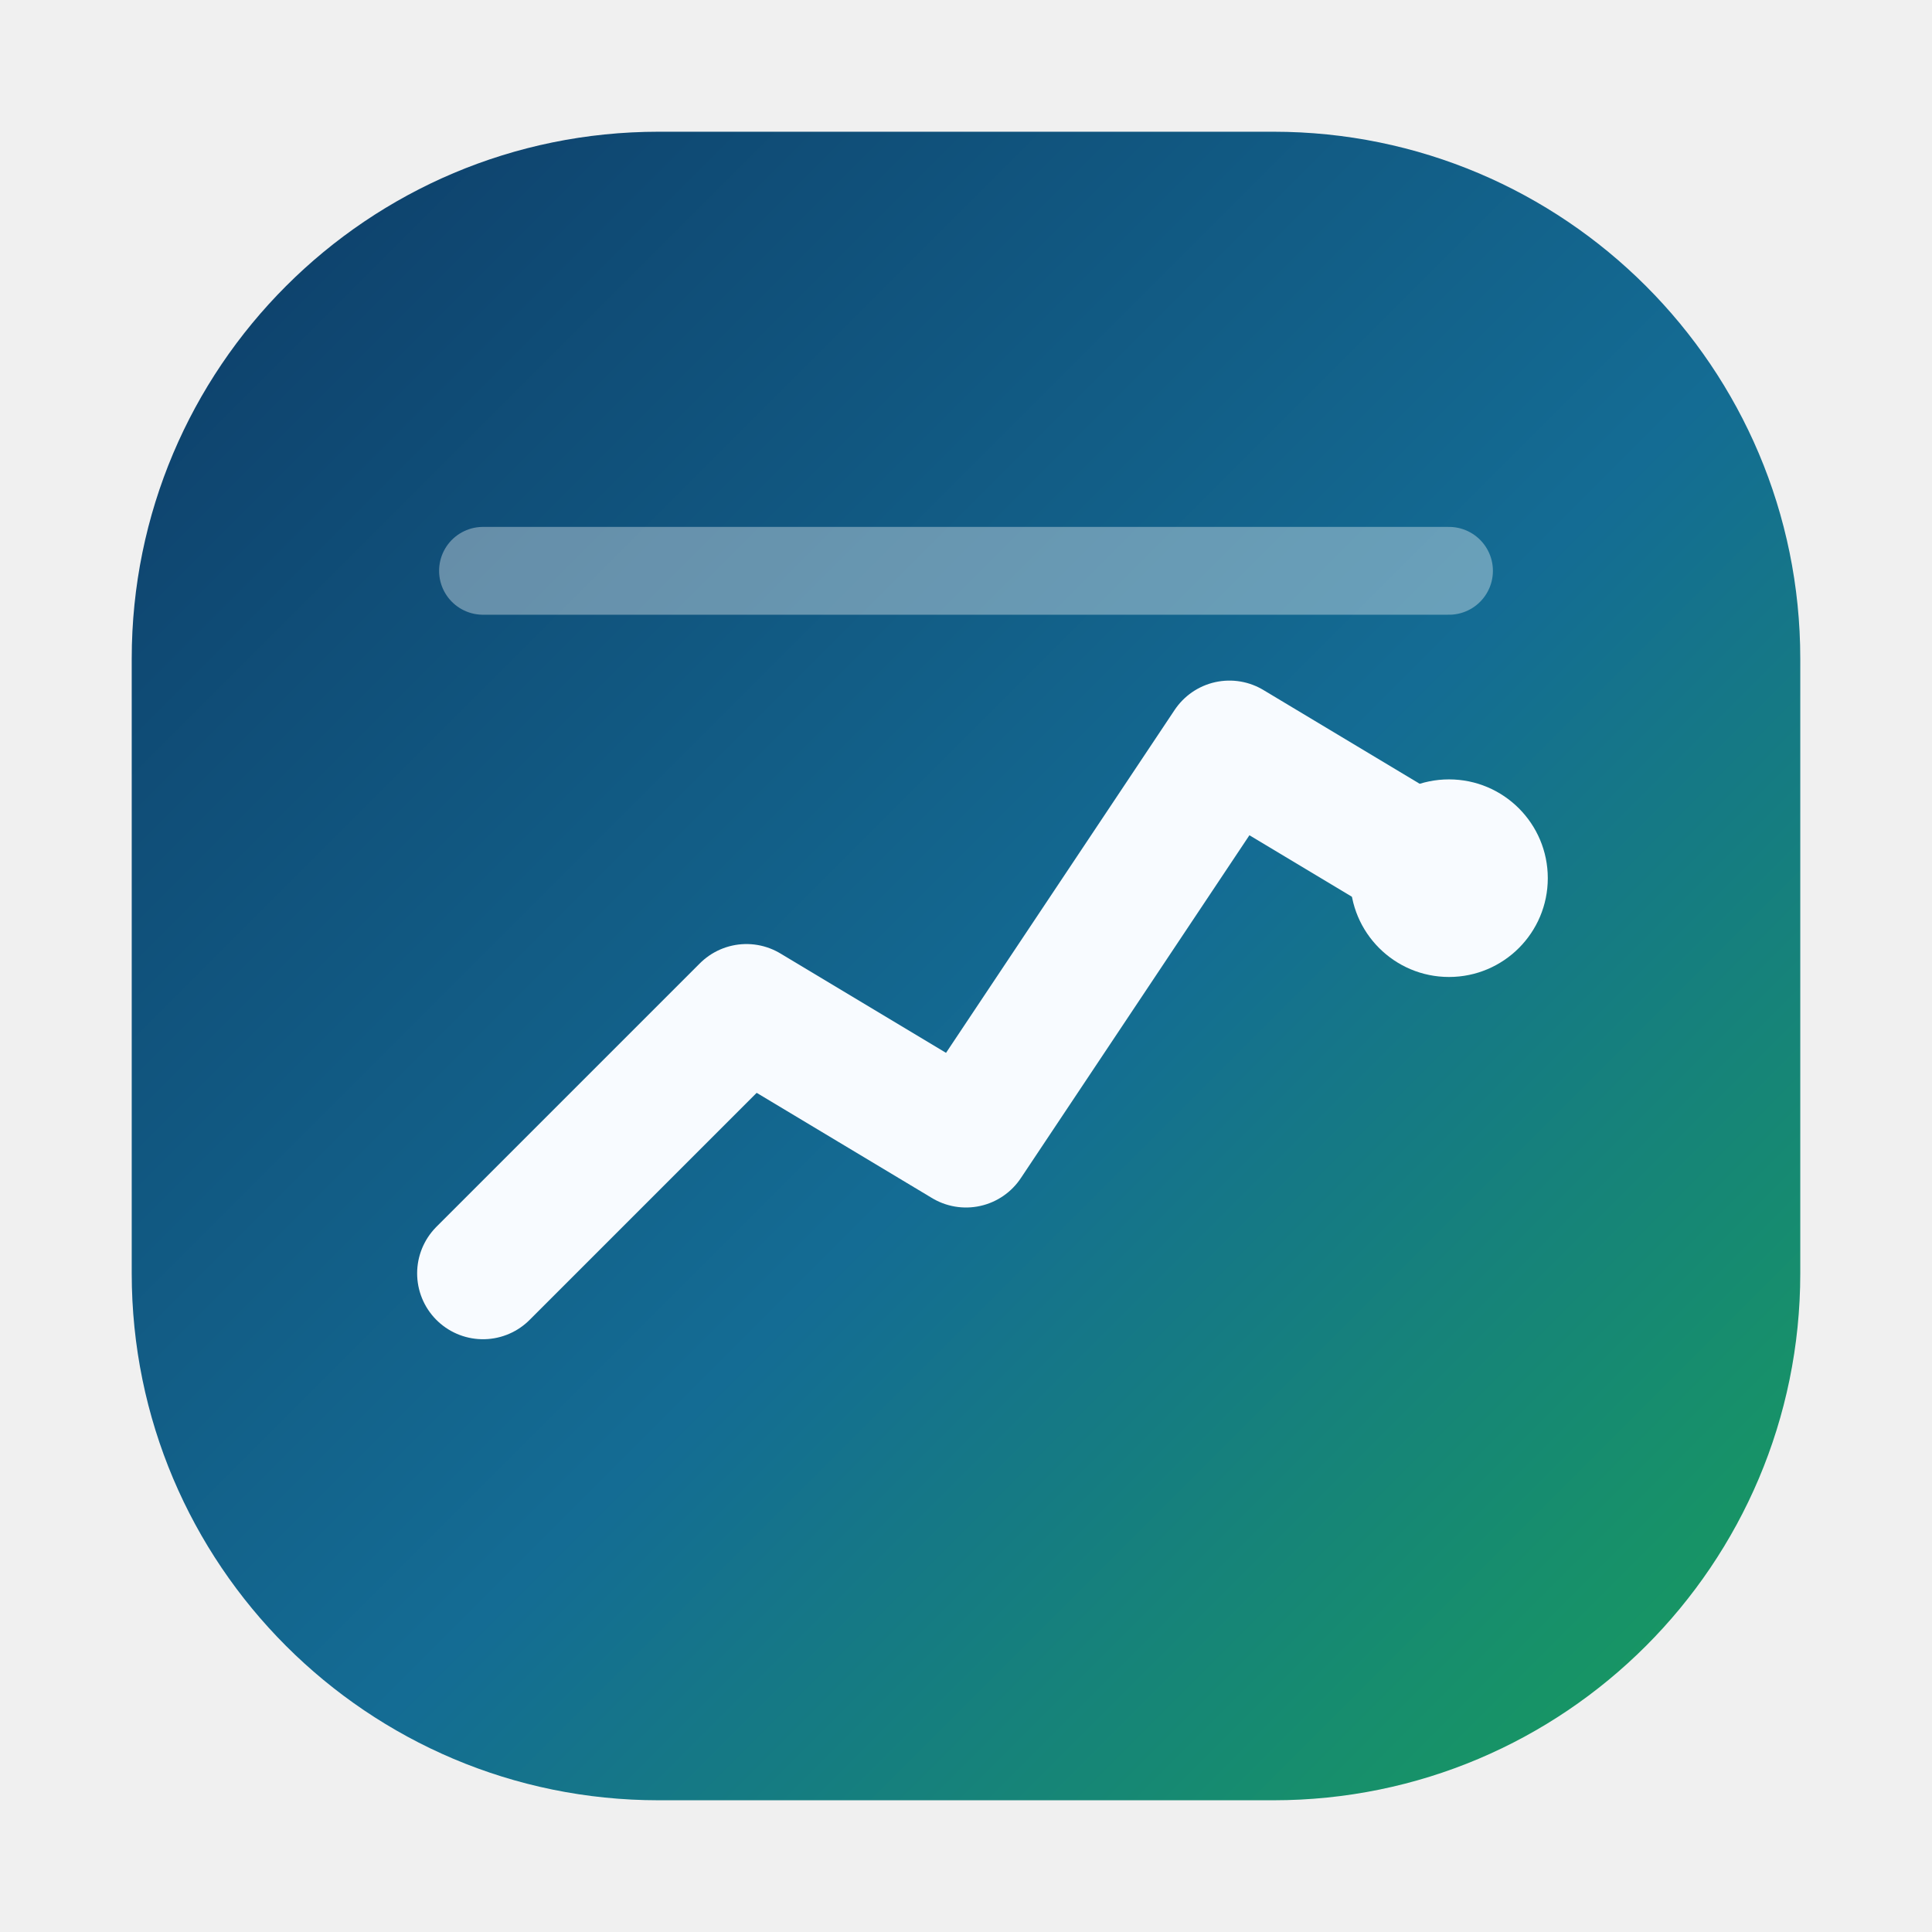
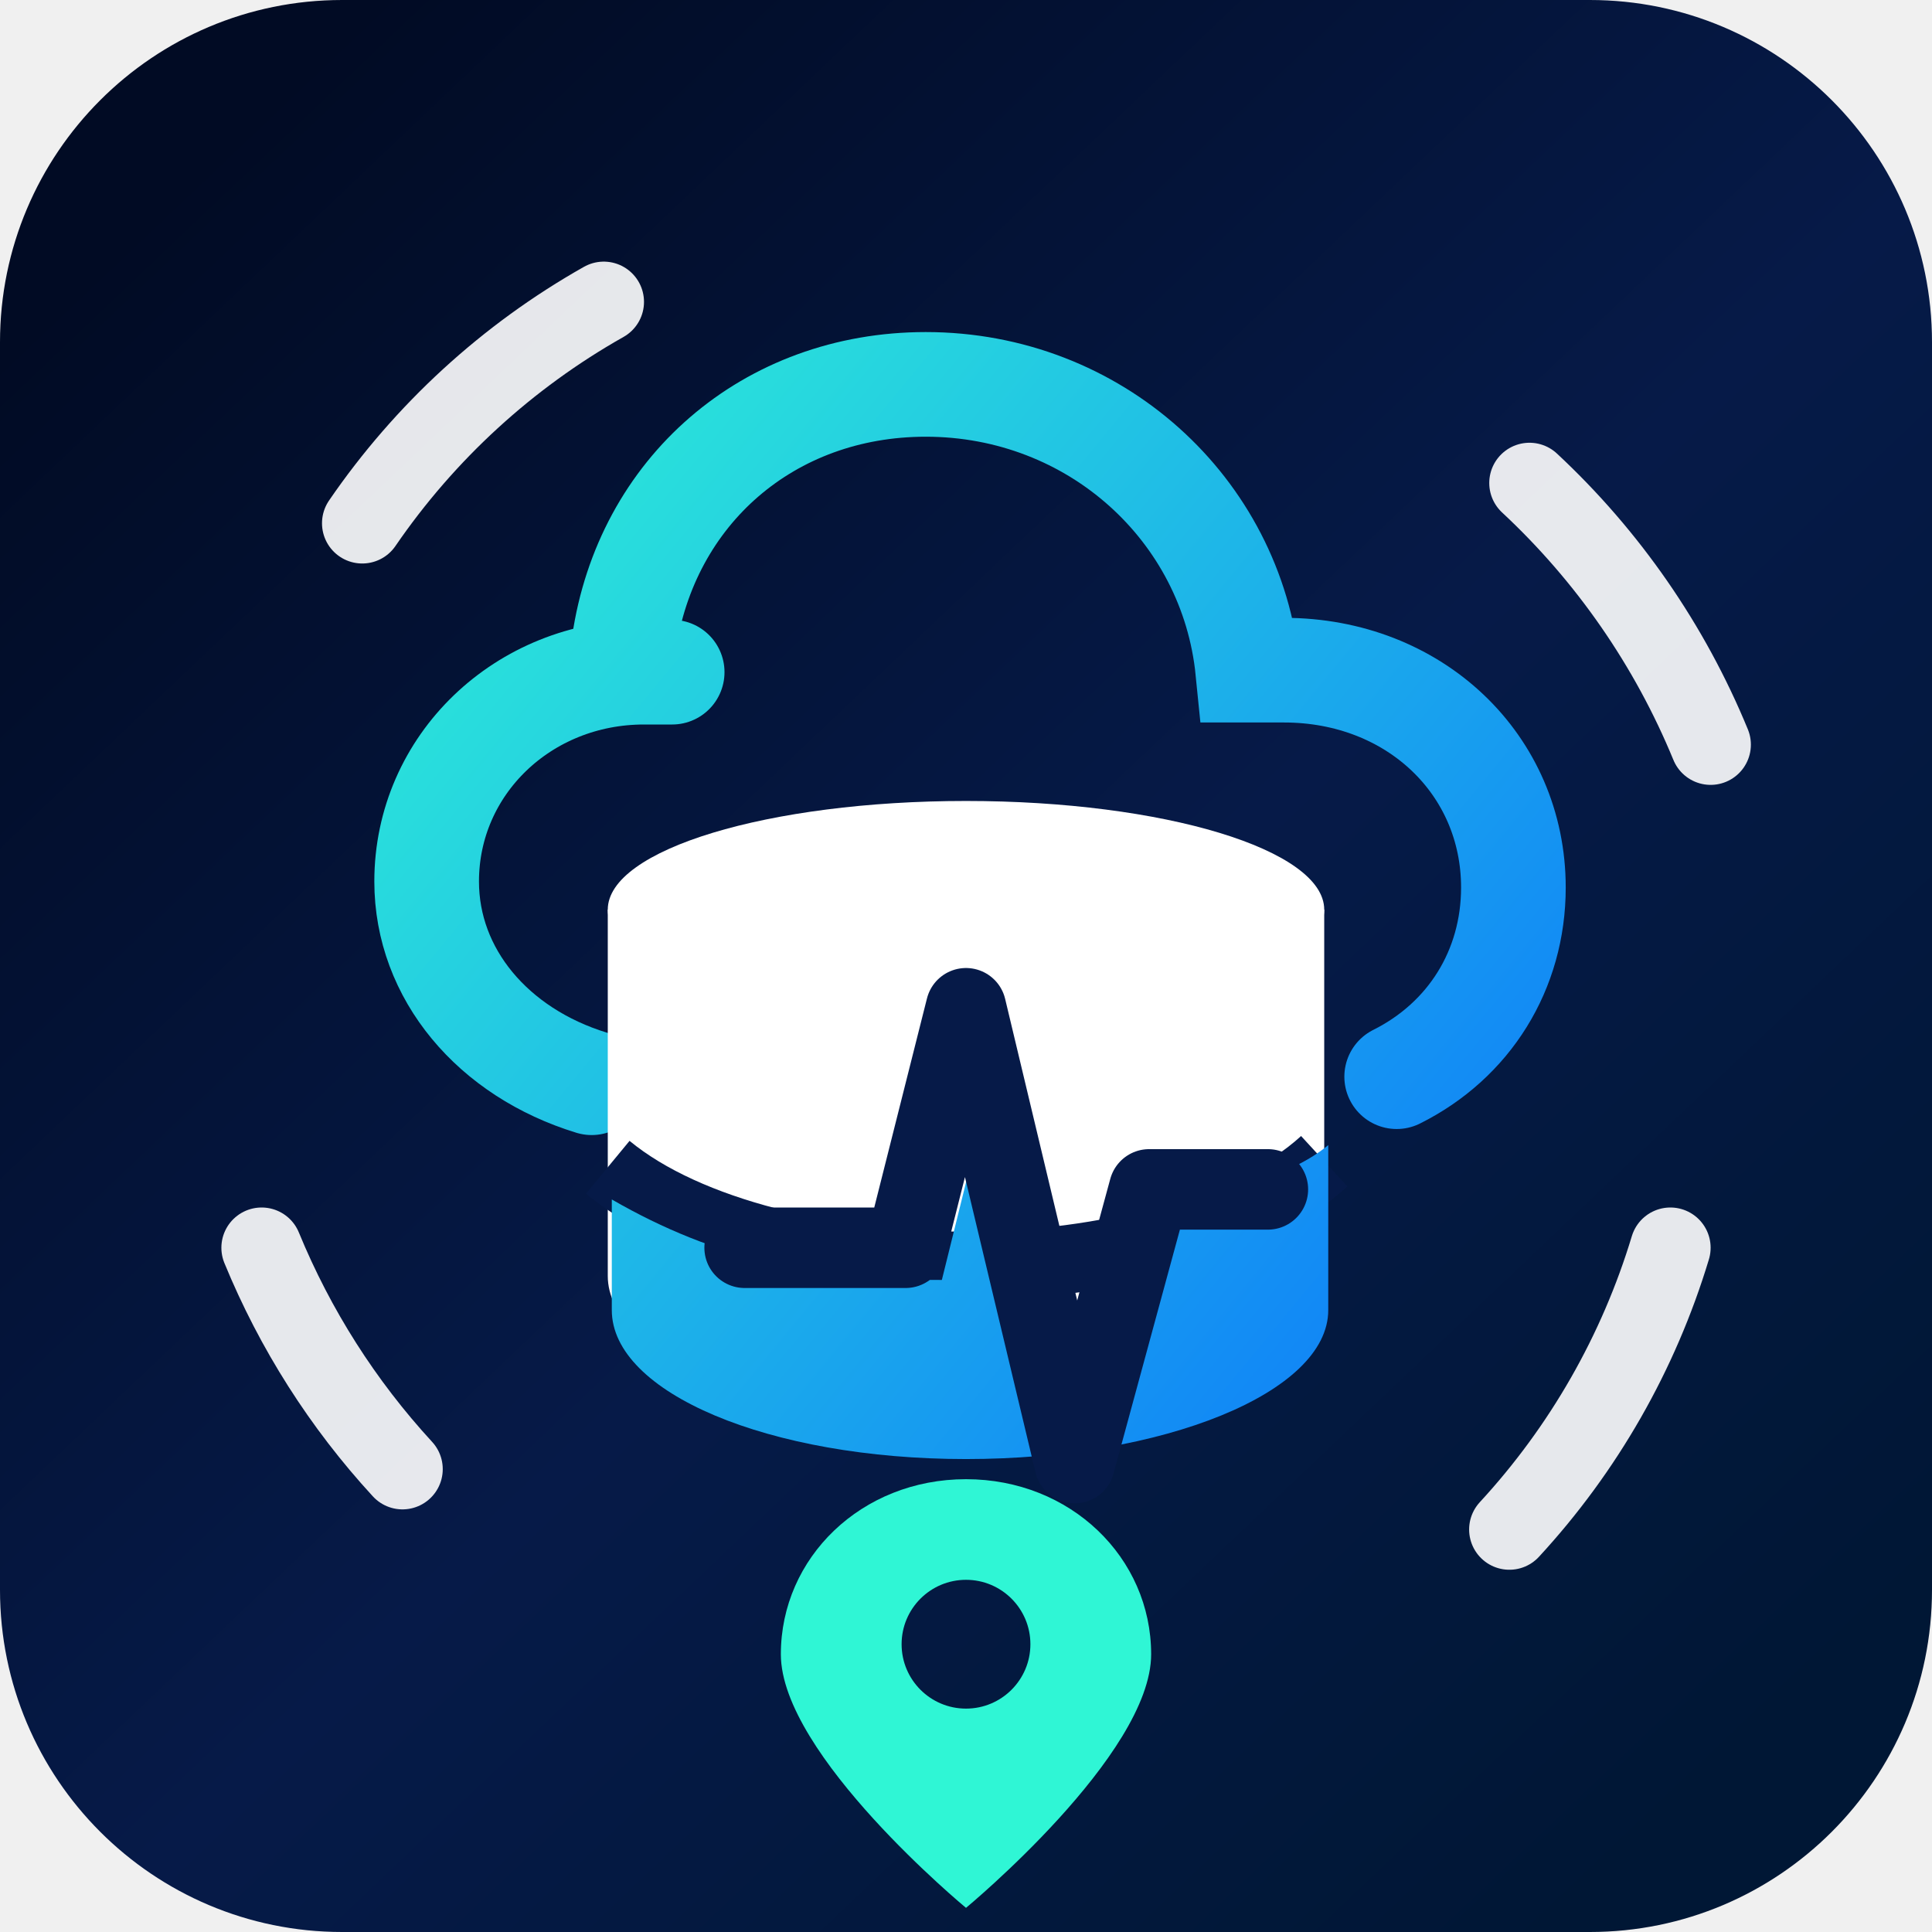
- <svg xmlns="http://www.w3.org/2000/svg" viewBox="0 0 88 88">
+ <svg xmlns="http://www.w3.org/2000/svg" viewBox="0 0 96 96">
  <defs>
-     <linearGradient id="g" x1="0%" y1="0%" x2="100%" y2="100%">
-       <stop offset="0%" stop-color="#0d3b66" />
-       <stop offset="55%" stop-color="#146c94" />
-       <stop offset="100%" stop-color="#18a058" />
+     <linearGradient id="bg" x1="10" y1="8" x2="86" y2="88" gradientUnits="userSpaceOnUse">
+       <stop offset="0" stop-color="#010b24" />
+       <stop offset="0.54" stop-color="#061a48" />
+       <stop offset="1" stop-color="#001735" />
+     </linearGradient>
+     <linearGradient id="cyan" x1="14" y1="22" x2="82" y2="78" gradientUnits="userSpaceOnUse">
+       <stop offset="0" stop-color="#2ff6d5" />
+       <stop offset="1" stop-color="#0968ff" />
    </linearGradient>
  </defs>
-   <rect x="6" y="6" width="76" height="76" rx="24" fill="url(#g)" />
-   <path d="M22 58 L34 46 L44 52 L56 34 L66 40" fill="none" stroke="#f8fbff" stroke-linecap="round" stroke-linejoin="round" stroke-width="6" />
-   <path d="M22 26 H66" fill="none" stroke="rgba(255,255,255,0.36)" stroke-linecap="round" stroke-width="4" />
-   <circle cx="66" cy="40" r="4.5" fill="#f8fbff" />
+   <rect width="96" height="96" rx="17" fill="url(#bg)" />
+   <path d="M31 32c1.1-7.6 7.2-12.9 15-12.9 8.4 0 15.2 6.2 16 14.2h1.8c6.5 0 11.4 4.7 11.4 10.8 0 4.1-2.2 7.6-5.8 9.4" fill="none" stroke="url(#cyan)" stroke-width="5.2" stroke-linecap="round" />
+   <path d="M29.4 53.8c-4.9-1.5-8.2-5.4-8.2-10 0-5.8 4.8-10.4 10.8-10.4h1.4" fill="none" stroke="url(#cyan)" stroke-width="5.2" stroke-linecap="round" />
+   <ellipse cx="48" cy="45.2" rx="17.8" ry="5.4" fill="#ffffff" />
+   <path d="M30.2 45.2v18.2c0 4 8 7.2 17.8 7.2s17.8-3.2 17.8-7.2V45.2" fill="#ffffff" />
+   <path d="M30.2 58c4 3.3 11.2 4.9 17.8 4.9 6.8 0 14.1-1.8 17.8-5.2" fill="none" stroke="#061a48" stroke-width="3.4" />
+   <path d="M30.4 59.6c5.2 3 10.1 4 16.4 4l2.8-11.3 5 20.4 3-12.9c3.4-.5 6.6-1.4 8.4-2.9v8.2c0 4.1-8.2 7.4-18 7.4s-17.6-3.3-17.6-7.4z" fill="url(#cyan)" />
+   <path d="M37 62h8l3-11.9 5.4 22.6 3.7-13.6H63" fill="none" stroke="#061a48" stroke-width="4" stroke-linecap="round" stroke-linejoin="round" />
+   <path d="M20 73a37 37 0 0 1-7-11M18 26a36 36 0 0 1 12-11M76 24a37 37 0 0 1 9 13M83 62a36 36 0 0 1-8 14" fill="none" stroke="#ffffff" stroke-width="4" stroke-linecap="round" opacity="0.9" />
+   <path d="M48 73.5c-5.2 0-9.2 3.9-9.2 8.7 0 5 9.2 12.6 9.2 12.6s9.2-7.6 9.2-12.6c0-4.8-4-8.7-9.2-8.7zm0 5a3.2 3.2 0 1 1 0 6.4 3.2 3.2 0 0 1 0-6.4z" fill="#2ff6d5" />
</svg>
